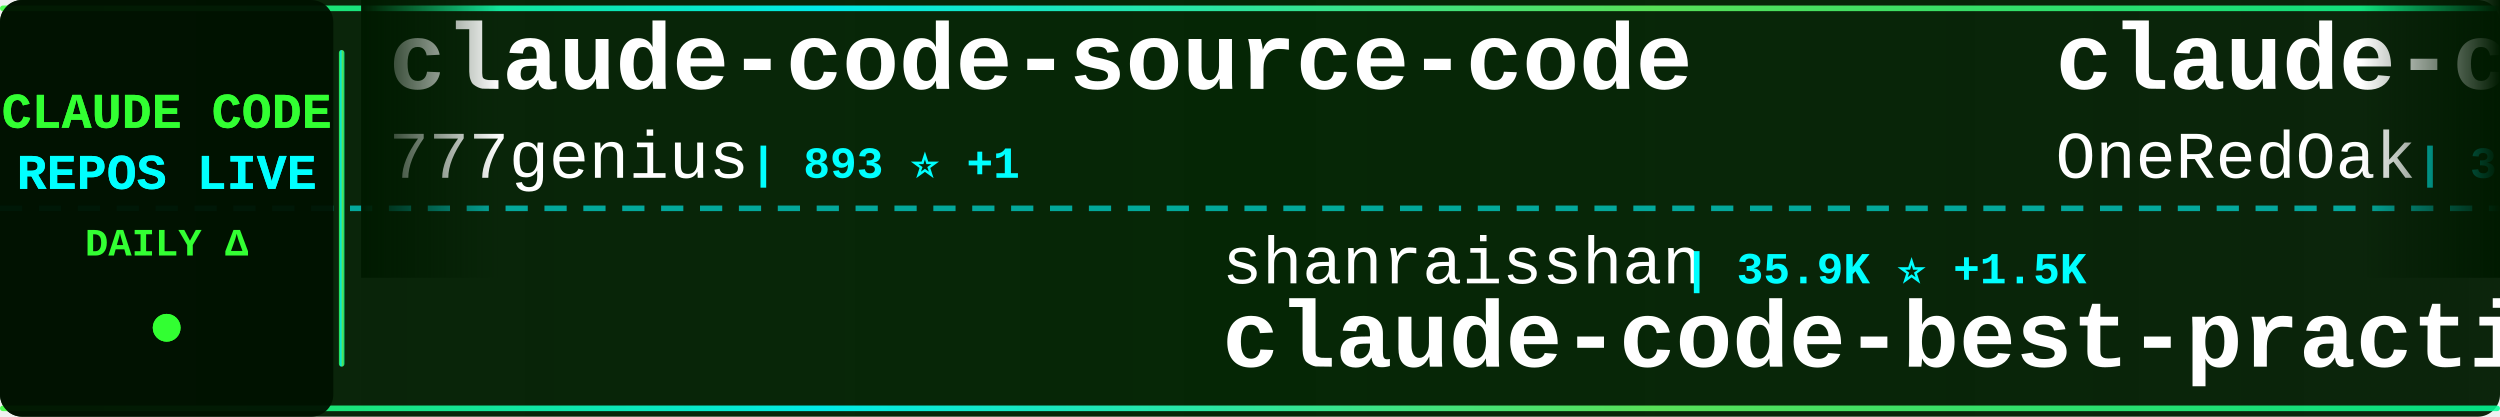
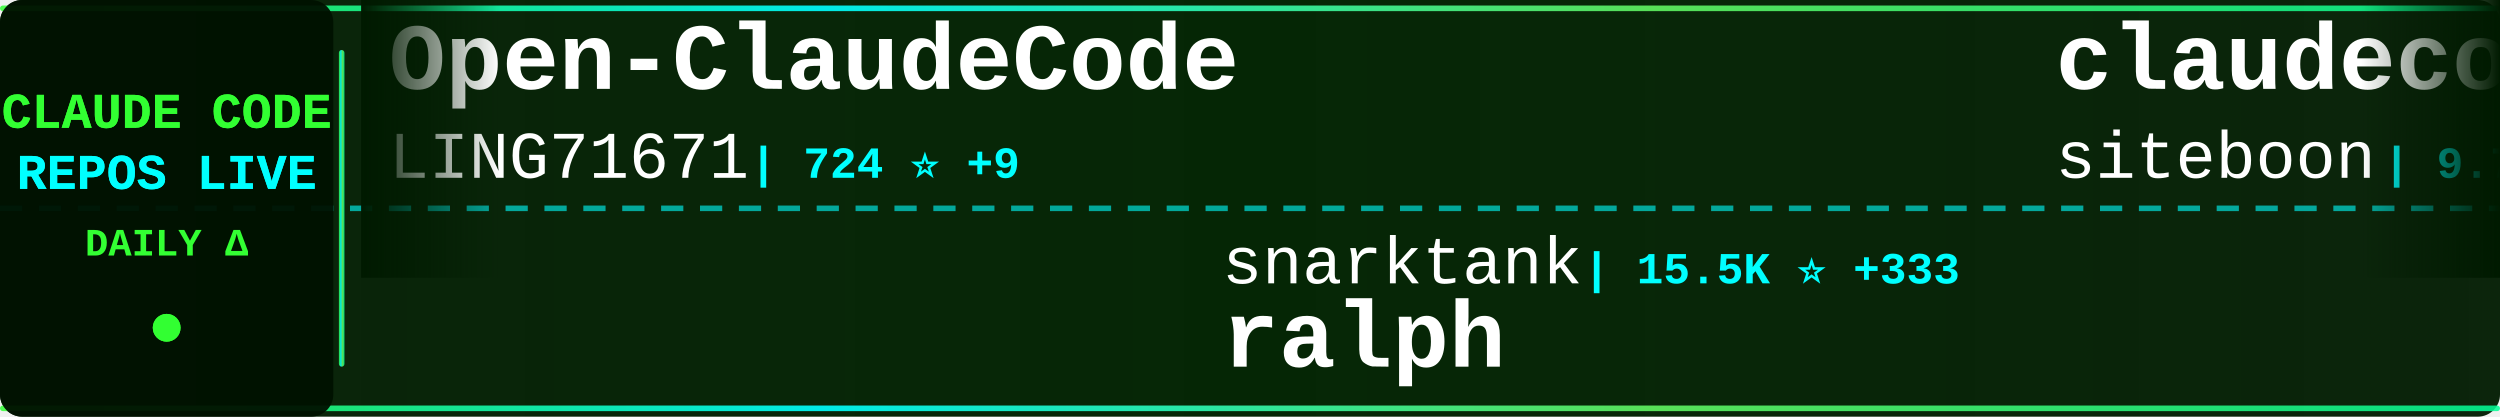
<svg xmlns="http://www.w3.org/2000/svg" width="900" height="150">
  <defs>
    <linearGradient id="tickerBg" x1="0%" y1="0%" x2="100%" y2="0%">
      <stop offset="0%" style="stop-color:#001a00;stop-opacity:0.95" />
      <stop offset="50%" style="stop-color:#002200;stop-opacity:0.98" />
      <stop offset="100%" style="stop-color:#001a00;stop-opacity:0.95" />
    </linearGradient>
    <linearGradient id="borderGrad" x1="0%" y1="0%" x2="100%" y2="0%">
      <stop offset="0%" style="stop-color:#33ff33;stop-opacity:0.85">
        <animate attributeName="stop-opacity" values="0.85;1;0.85" dur="2s" repeatCount="indefinite" />
      </stop>
      <stop offset="33%" style="stop-color:#00ffff;stop-opacity:0.9">
        <animate attributeName="stop-opacity" values="0.9;1;0.9" dur="2.2s" repeatCount="indefinite" />
      </stop>
      <stop offset="66%" style="stop-color:#66ff66;stop-opacity:0.85">
        <animate attributeName="stop-opacity" values="0.85;1;0.85" dur="1.8s" repeatCount="indefinite" />
      </stop>
      <stop offset="100%" style="stop-color:#00ff99;stop-opacity:0.85">
        <animate attributeName="stop-opacity" values="0.85;1;0.85" dur="2s" repeatCount="indefinite" />
      </stop>
    </linearGradient>
    <filter id="textGlow">
      <feGaussianBlur stdDeviation="0.1" result="coloredBlur" />
      <feMerge>
        <feMergeNode in="coloredBlur" />
        <feMergeNode in="SourceGraphic" />
      </feMerge>
    </filter>
    <filter id="metricGlow">
      <feGaussianBlur stdDeviation="0.2" result="coloredBlur" />
      <feMerge>
        <feMergeNode in="coloredBlur" />
        <feMergeNode in="SourceGraphic" />
      </feMerge>
    </filter>
    <linearGradient id="leftFade" x1="0%" y1="0%" x2="100%" y2="0%">
      <stop offset="0%" style="stop-color:#001a00;stop-opacity:1" />
      <stop offset="100%" style="stop-color:#001a00;stop-opacity:0" />
    </linearGradient>
    <linearGradient id="rightFade" x1="0%" y1="0%" x2="100%" y2="0%">
      <stop offset="0%" style="stop-color:#001a00;stop-opacity:0" />
      <stop offset="100%" style="stop-color:#001a00;stop-opacity:1" />
    </linearGradient>
  </defs>
  <rect width="900" height="150" fill="url(#tickerBg)" rx="8" />
  <rect x="0" y="2" width="900" height="2" fill="url(#borderGrad)" rx="1" />
  <rect x="0" y="146" width="900" height="2" fill="url(#borderGrad)" rx="1" />
  <line x1="0" y1="75" x2="900" y2="75" stroke="#00ffff" stroke-width="2" stroke-dasharray="8 6" opacity="0.6" />
  <rect x="0" y="0" width="120" height="150" fill="#001100" opacity="0.95" rx="8" />
  <text x="60" y="46" font-family="'Courier New', monospace" font-size="18" font-weight="bold" fill="#33ff33" text-anchor="middle" filter="url(#textGlow)">
    CLAUDE CODE
  </text>
  <text x="60" y="68" font-family="'Courier New', monospace" font-size="18" font-weight="bold" fill="#00ffff" text-anchor="middle" filter="url(#textGlow)">
    REPOS LIVE
  </text>
  <text x="60" y="92" font-family="'Courier New', monospace" font-size="14" font-weight="bold" fill="#33ff33" text-anchor="middle">
    DAILY Δ
  </text>
  <circle cx="60" cy="118" r="5" fill="#33ff33" filter="url(#metricGlow)">
    <animate attributeName="r" values="4;6;4" dur="1.5s" repeatCount="indefinite" />
    <animate attributeName="opacity" values="0.6;1;0.6" dur="1.5s" repeatCount="indefinite" />
  </circle>
  <rect x="122" y="18" width="2" height="114" fill="url(#borderGrad)" rx="1" />
  <clipPath id="tickerClip">
    <rect x="130" y="0" width="770" height="150" />
  </clipPath>
  <g clip-path="url(#tickerClip)">
    <g id="tickerItems">
      <animateTransform attributeName="transform" attributeType="XML" type="translate" from="0 0" to="-3000 0" dur="54s" repeatCount="indefinite" />
      <g transform="translate(0, 0)">
-         <text x="140" y="32" font-family="'Courier New', monospace" font-size="34" font-weight="bold" fill="#ffffff">claude-code-source-code</text>
-         <text x="140" y="64" font-family="'Courier New', monospace" font-size="24" font-weight="normal" fill="#ffffff" opacity="1.0">777genius</text>
-         <text x="270" y="64" font-family="'Courier New', monospace" font-size="16" font-weight="bold" fill="#00ffff"> | 893 ⭐ +1</text>
+         <text x="140" y="32" font-family="'Courier New', monospace" font-size="34" font-weight="bold" fill="#ffffff">Open-ClaudeCode</text>
+         <text x="140" y="64" font-family="'Courier New', monospace" font-size="24" font-weight="normal" fill="#ffffff" opacity="1.0">LING71671</text>
+         <text x="270" y="64" font-family="'Courier New', monospace" font-size="16" font-weight="bold" fill="#00ffff"> | 724 ⭐ +9</text>
      </g>
      <g transform="translate(300, 0)">
-         <text x="140" y="102" font-family="'Courier New', monospace" font-size="24" font-weight="normal" fill="#ffffff" opacity="1.0">shanraisshan</text>
-         <text x="306" y="102" font-family="'Courier New', monospace" font-size="16" font-weight="bold" fill="#00ffff"> | 35.9K ⭐ +1.5K</text>
-         <text x="140" y="132" font-family="'Courier New', monospace" font-size="34" font-weight="bold" fill="#ffffff">claude-code-best-practic...</text>
+         <text x="140" y="102" font-family="'Courier New', monospace" font-size="24" font-weight="normal" fill="#ffffff" opacity="1.0">snarktank</text>
+         <text x="270" y="102" font-family="'Courier New', monospace" font-size="16" font-weight="bold" fill="#00ffff"> | 15.5K ⭐ +333</text>
+         <text x="140" y="132" font-family="'Courier New', monospace" font-size="34" font-weight="bold" fill="#ffffff">ralph</text>
      </g>
      <g transform="translate(600, 0)">
-         <text x="140" y="32" font-family="'Courier New', monospace" font-size="34" font-weight="bold" fill="#ffffff">claude-code-workflows</text>
-         <text x="140" y="64" font-family="'Courier New', monospace" font-size="24" font-weight="normal" fill="#ffffff" opacity="1.0">OneRedOak</text>
-         <text x="270" y="64" font-family="'Courier New', monospace" font-size="16" font-weight="bold" fill="#00ffff"> | 3.8K ⭐ +4</text>
+         <text x="140" y="32" font-family="'Courier New', monospace" font-size="34" font-weight="bold" fill="#ffffff">claudecodeui</text>
+         <text x="140" y="64" font-family="'Courier New', monospace" font-size="24" font-weight="normal" fill="#ffffff" opacity="1.0">siteboon</text>
+         <text x="258" y="64" font-family="'Courier New', monospace" font-size="16" font-weight="bold" fill="#00ffff"> | 9.7K ⭐ +25</text>
      </g>
      <g transform="translate(900, 0)">
-         <text x="140" y="102" font-family="'Courier New', monospace" font-size="24" font-weight="normal" fill="#ffffff" opacity="1.0">ghuntley</text>
-         <text x="258" y="102" font-family="'Courier New', monospace" font-size="16" font-weight="bold" fill="#00ffff"> | 971 ⭐</text>
-         <text x="140" y="132" font-family="'Courier New', monospace" font-size="34" font-weight="bold" fill="#ffffff">claude-code-source-code-...</text>
+         <text x="140" y="102" font-family="'Courier New', monospace" font-size="24" font-weight="normal" fill="#ffffff" opacity="1.0">router-for-me</text>
+         <text x="318" y="102" font-family="'Courier New', monospace" font-size="16" font-weight="bold" fill="#00ffff"> | 25.1K ⭐ +319</text>
+         <text x="140" y="132" font-family="'Courier New', monospace" font-size="34" font-weight="bold" fill="#ffffff">CLIProxyAPI</text>
      </g>
      <g transform="translate(1200, 0)">
-         <text x="140" y="32" font-family="'Courier New', monospace" font-size="34" font-weight="bold" fill="#ffffff">claude-code-base-action</text>
-         <text x="140" y="64" font-family="'Courier New', monospace" font-size="24" font-weight="normal" fill="#ffffff" opacity="1.0">anthropics</text>
-         <text x="282" y="64" font-family="'Courier New', monospace" font-size="16" font-weight="bold" fill="#00ffff"> | 786 ⭐</text>
+         <text x="140" y="32" font-family="'Courier New', monospace" font-size="34" font-weight="bold" fill="#ffffff">claude-code-cli</text>
+         <text x="140" y="64" font-family="'Courier New', monospace" font-size="24" font-weight="normal" fill="#ffffff" opacity="1.0">huangserva</text>
+         <text x="282" y="64" font-family="'Courier New', monospace" font-size="16" font-weight="bold" fill="#00ffff"> | 549 ⭐ +4</text>
      </g>
      <g transform="translate(1500, 0)">
-         <text x="140" y="102" font-family="'Courier New', monospace" font-size="24" font-weight="normal" fill="#ffffff" opacity="1.0">AprilNEA</text>
-         <text x="258" y="102" font-family="'Courier New', monospace" font-size="16" font-weight="bold" fill="#00ffff"> | 370 ⭐ +1</text>
+         <text x="140" y="102" font-family="'Courier New', monospace" font-size="24" font-weight="normal" fill="#ffffff" opacity="1.0">qwibitai</text>
+         <text x="258" y="102" font-family="'Courier New', monospace" font-size="16" font-weight="bold" fill="#00ffff"> | 27.1K ⭐ +66</text>
+         <text x="140" y="132" font-family="'Courier New', monospace" font-size="34" font-weight="bold" fill="#ffffff">nanoclaw</text>
+       </g>
+       <g transform="translate(1800, 0)">
+         <text x="140" y="32" font-family="'Courier New', monospace" font-size="34" font-weight="bold" fill="#ffffff">claude_code_bridge</text>
+         <text x="140" y="64" font-family="'Courier New', monospace" font-size="24" font-weight="normal" fill="#ffffff" opacity="1.0">bfly123</text>
+         <text x="246" y="64" font-family="'Courier New', monospace" font-size="16" font-weight="bold" fill="#00ffff"> | 2.2K ⭐ +13</text>
+       </g>
+       <g transform="translate(2100, 0)">
+         <text x="140" y="102" font-family="'Courier New', monospace" font-size="24" font-weight="normal" fill="#ffffff" opacity="1.0">hangsman</text>
+         <text x="258" y="102" font-family="'Courier New', monospace" font-size="16" font-weight="bold" fill="#00ffff"> | 752 ⭐ +1</text>
        <text x="140" y="132" font-family="'Courier New', monospace" font-size="34" font-weight="bold" fill="#ffffff">claude-code-source</text>
      </g>
-       <g transform="translate(1800, 0)">
-         <text x="140" y="32" font-family="'Courier New', monospace" font-size="34" font-weight="bold" fill="#ffffff">claude-code-telegram</text>
-         <text x="140" y="64" font-family="'Courier New', monospace" font-size="24" font-weight="normal" fill="#ffffff" opacity="1.0">RichardAtCT</text>
-         <text x="294" y="64" font-family="'Courier New', monospace" font-size="16" font-weight="bold" fill="#00ffff"> | 2.4K ⭐ +7</text>
-       </g>
-       <g transform="translate(2100, 0)">
-         <text x="140" y="102" font-family="'Courier New', monospace" font-size="24" font-weight="normal" fill="#ffffff" opacity="1.0">edmund-io</text>
-         <text x="270" y="102" font-family="'Courier New', monospace" font-size="16" font-weight="bold" fill="#00ffff"> | 1.4K ⭐ +1</text>
-         <text x="140" y="132" font-family="'Courier New', monospace" font-size="34" font-weight="bold" fill="#ffffff">edmunds-claude-code</text>
-       </g>
      <g transform="translate(2400, 0)">
-         <text x="140" y="32" font-family="'Courier New', monospace" font-size="34" font-weight="bold" fill="#ffffff">Claude-Code-Usage-Monito...</text>
-         <text x="140" y="64" font-family="'Courier New', monospace" font-size="24" font-weight="normal" fill="#ffffff" opacity="1.0">Maciek-roboblog</text>
-         <text x="342" y="64" font-family="'Courier New', monospace" font-size="16" font-weight="bold" fill="#00ffff"> | 7.5K ⭐ +22</text>
+         <text x="140" y="32" font-family="'Courier New', monospace" font-size="34" font-weight="bold" fill="#ffffff">claude-code-rust</text>
+         <text x="140" y="64" font-family="'Courier New', monospace" font-size="24" font-weight="normal" fill="#ffffff" opacity="1.0">lorryjovens-hub</text>
+         <text x="342" y="64" font-family="'Courier New', monospace" font-size="16" font-weight="bold" fill="#00ffff"> | 1.3K ⭐ +7</text>
      </g>
      <g transform="translate(2700, 0)">
-         <text x="140" y="102" font-family="'Courier New', monospace" font-size="24" font-weight="normal" fill="#ffffff" opacity="1.0">Yeachan-Heo</text>
-         <text x="294" y="102" font-family="'Courier New', monospace" font-size="16" font-weight="bold" fill="#00ffff"> | 27.4K ⭐ +414</text>
-         <text x="140" y="132" font-family="'Courier New', monospace" font-size="34" font-weight="bold" fill="#ffffff">oh-my-claudecode</text>
+         <text x="140" y="102" font-family="'Courier New', monospace" font-size="24" font-weight="normal" fill="#ffffff" opacity="1.0">chauncygu</text>
+         <text x="270" y="102" font-family="'Courier New', monospace" font-size="16" font-weight="bold" fill="#00ffff"> | 2.0K ⭐ +43</text>
+         <text x="140" y="132" font-family="'Courier New', monospace" font-size="34" font-weight="bold" fill="#ffffff">collection-claude-code-s...</text>
      </g>
      <g transform="translate(3000, 0)">
-         <text x="140" y="32" font-family="'Courier New', monospace" font-size="34" font-weight="bold" fill="#ffffff">claude-code-source-code</text>
-         <text x="140" y="64" font-family="'Courier New', monospace" font-size="24" font-weight="normal" fill="#ffffff" opacity="1.0">777genius</text>
-         <text x="270" y="64" font-family="'Courier New', monospace" font-size="16" font-weight="bold" fill="#00ffff"> | 893 ⭐ +1</text>
+         <text x="140" y="32" font-family="'Courier New', monospace" font-size="34" font-weight="bold" fill="#ffffff">Open-ClaudeCode</text>
+         <text x="140" y="64" font-family="'Courier New', monospace" font-size="24" font-weight="normal" fill="#ffffff" opacity="1.0">LING71671</text>
+         <text x="270" y="64" font-family="'Courier New', monospace" font-size="16" font-weight="bold" fill="#00ffff"> | 724 ⭐ +9</text>
      </g>
      <g transform="translate(3300, 0)">
-         <text x="140" y="102" font-family="'Courier New', monospace" font-size="24" font-weight="normal" fill="#ffffff" opacity="1.0">shanraisshan</text>
-         <text x="306" y="102" font-family="'Courier New', monospace" font-size="16" font-weight="bold" fill="#00ffff"> | 35.9K ⭐ +1.5K</text>
-         <text x="140" y="132" font-family="'Courier New', monospace" font-size="34" font-weight="bold" fill="#ffffff">claude-code-best-practic...</text>
+         <text x="140" y="102" font-family="'Courier New', monospace" font-size="24" font-weight="normal" fill="#ffffff" opacity="1.0">snarktank</text>
+         <text x="270" y="102" font-family="'Courier New', monospace" font-size="16" font-weight="bold" fill="#00ffff"> | 15.5K ⭐ +333</text>
+         <text x="140" y="132" font-family="'Courier New', monospace" font-size="34" font-weight="bold" fill="#ffffff">ralph</text>
      </g>
      <g transform="translate(3600, 0)">
-         <text x="140" y="32" font-family="'Courier New', monospace" font-size="34" font-weight="bold" fill="#ffffff">claude-code-workflows</text>
-         <text x="140" y="64" font-family="'Courier New', monospace" font-size="24" font-weight="normal" fill="#ffffff" opacity="1.0">OneRedOak</text>
-         <text x="270" y="64" font-family="'Courier New', monospace" font-size="16" font-weight="bold" fill="#00ffff"> | 3.8K ⭐ +4</text>
+         <text x="140" y="32" font-family="'Courier New', monospace" font-size="34" font-weight="bold" fill="#ffffff">claudecodeui</text>
+         <text x="140" y="64" font-family="'Courier New', monospace" font-size="24" font-weight="normal" fill="#ffffff" opacity="1.0">siteboon</text>
+         <text x="258" y="64" font-family="'Courier New', monospace" font-size="16" font-weight="bold" fill="#00ffff"> | 9.7K ⭐ +25</text>
      </g>
      <g transform="translate(3900, 0)">
-         <text x="140" y="102" font-family="'Courier New', monospace" font-size="24" font-weight="normal" fill="#ffffff" opacity="1.0">ghuntley</text>
-         <text x="258" y="102" font-family="'Courier New', monospace" font-size="16" font-weight="bold" fill="#00ffff"> | 971 ⭐</text>
-         <text x="140" y="132" font-family="'Courier New', monospace" font-size="34" font-weight="bold" fill="#ffffff">claude-code-source-code-...</text>
+         <text x="140" y="102" font-family="'Courier New', monospace" font-size="24" font-weight="normal" fill="#ffffff" opacity="1.0">router-for-me</text>
+         <text x="318" y="102" font-family="'Courier New', monospace" font-size="16" font-weight="bold" fill="#00ffff"> | 25.1K ⭐ +319</text>
+         <text x="140" y="132" font-family="'Courier New', monospace" font-size="34" font-weight="bold" fill="#ffffff">CLIProxyAPI</text>
      </g>
    </g>
  </g>
  <rect x="130" y="0" width="50" height="100" fill="url(#leftFade)" />
  <rect x="850" y="0" width="50" height="100" fill="url(#rightFade)" />
</svg>
